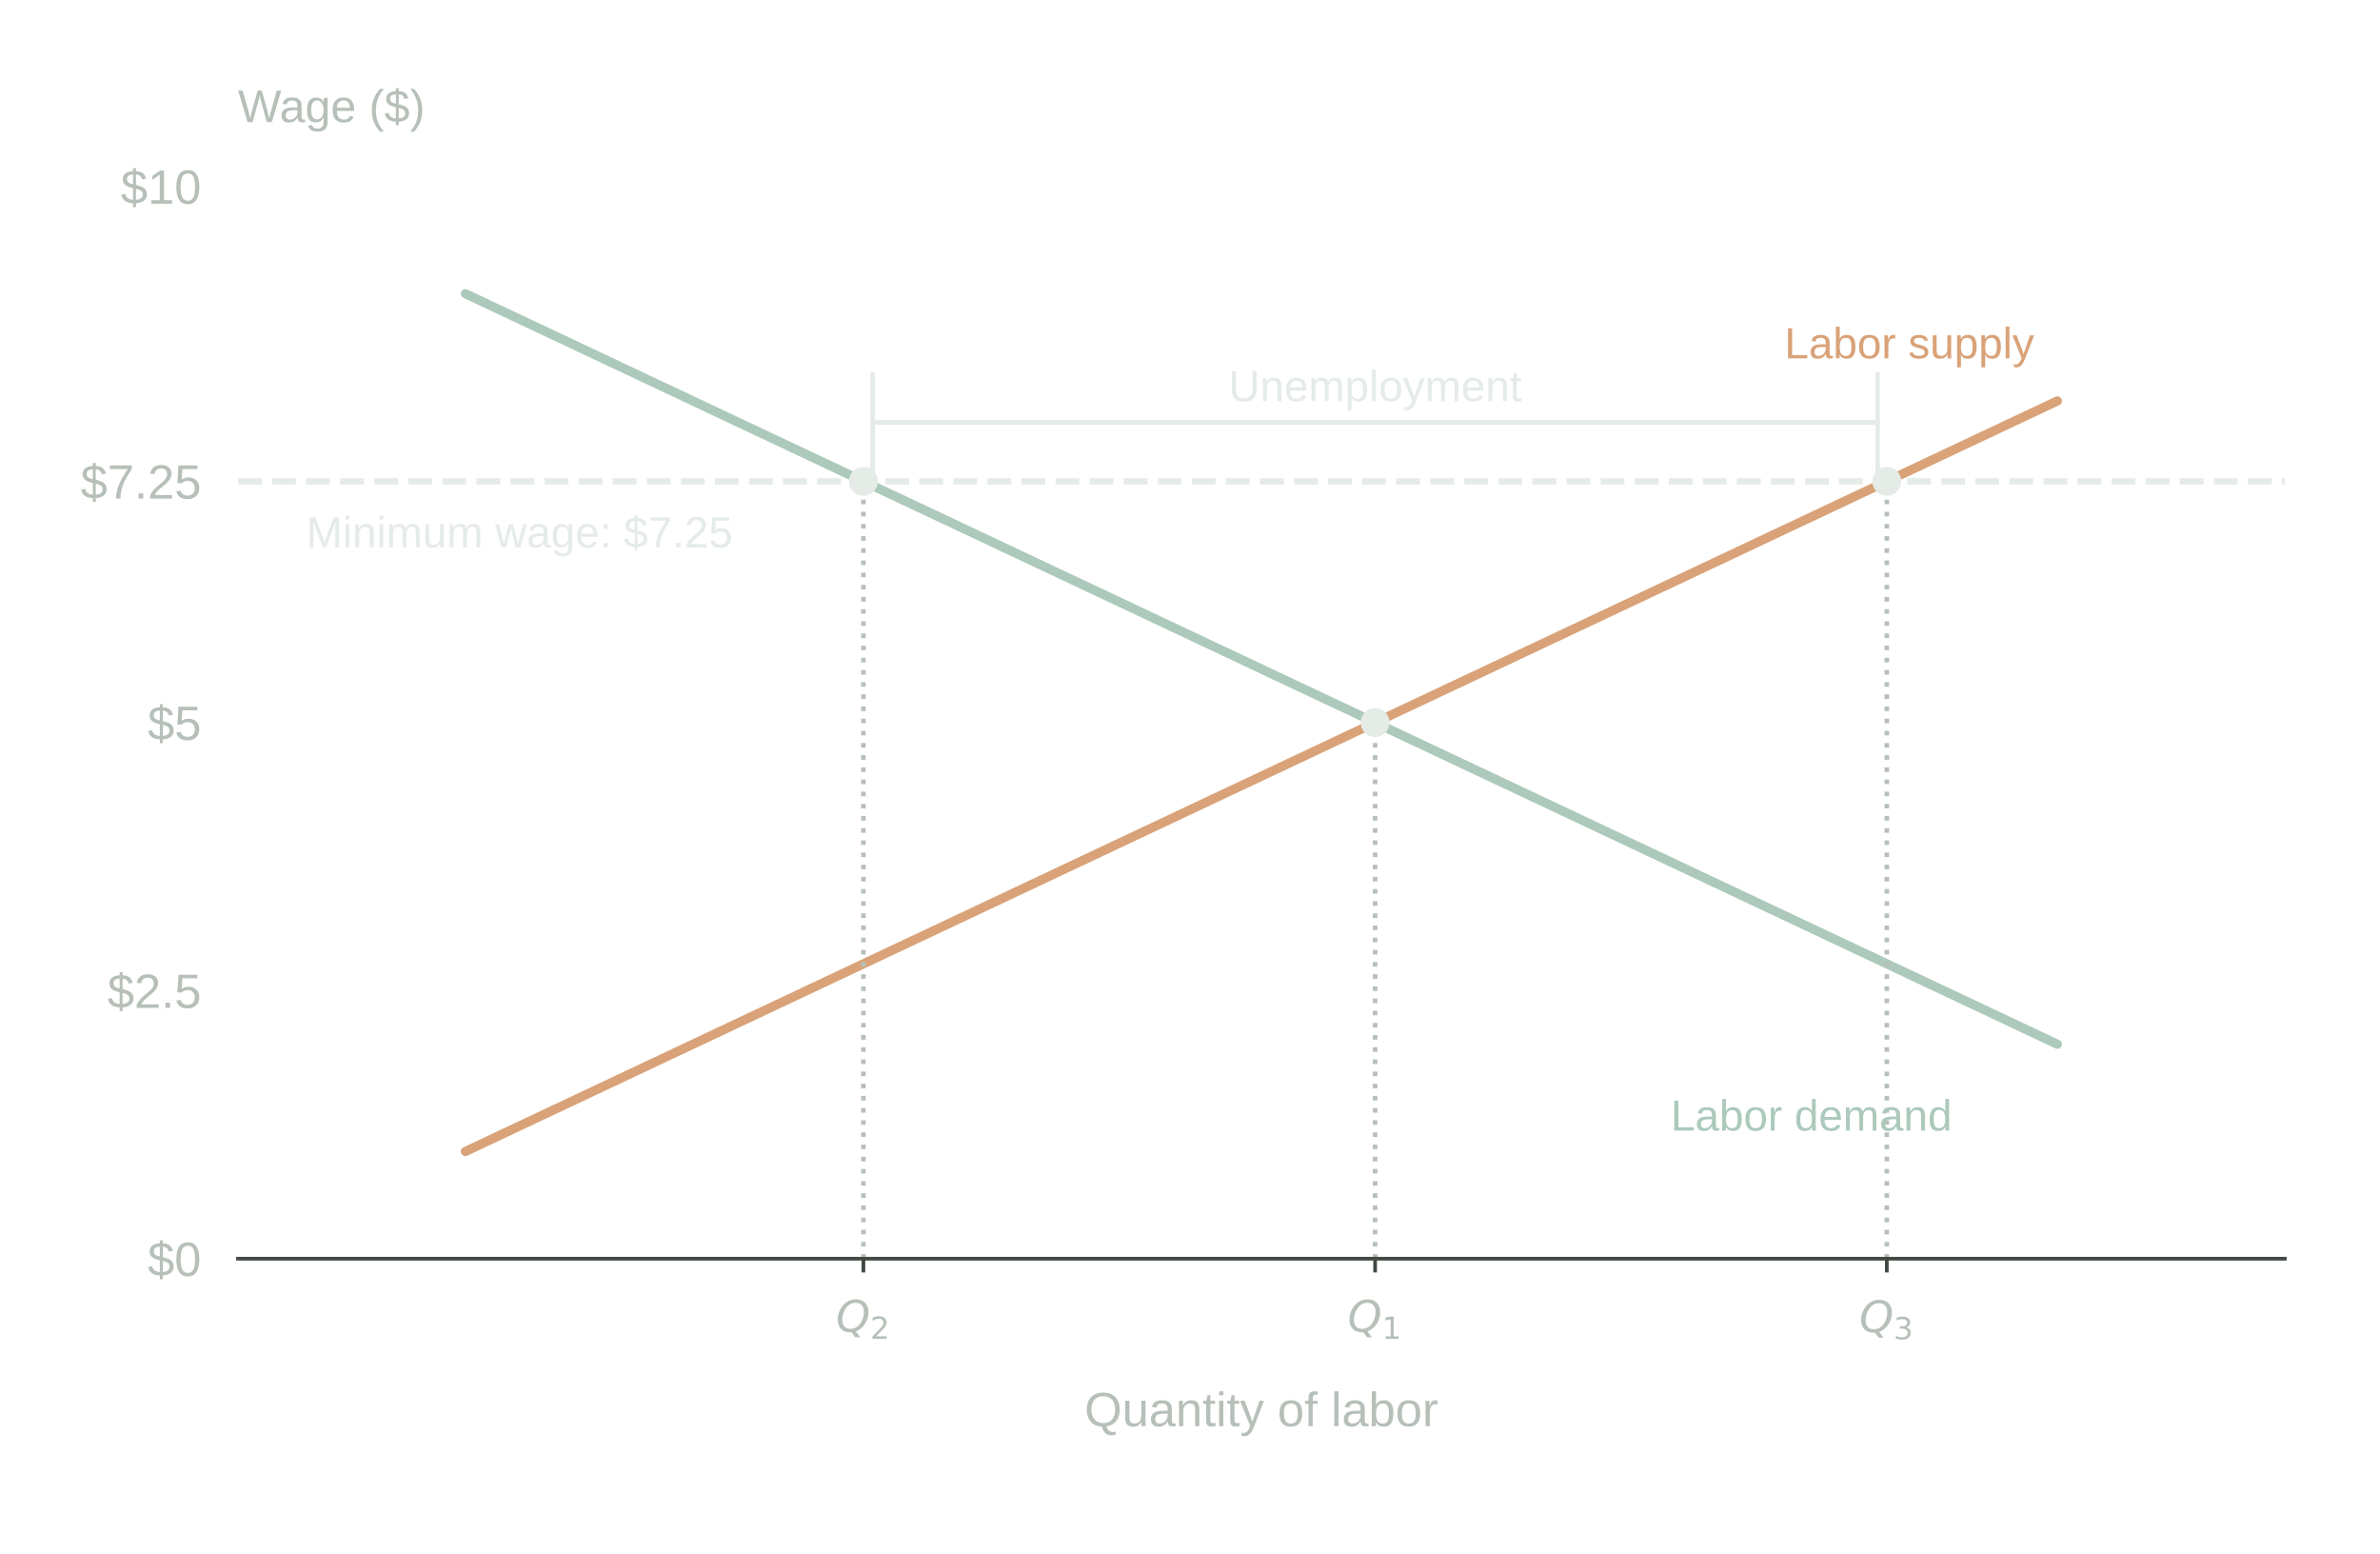
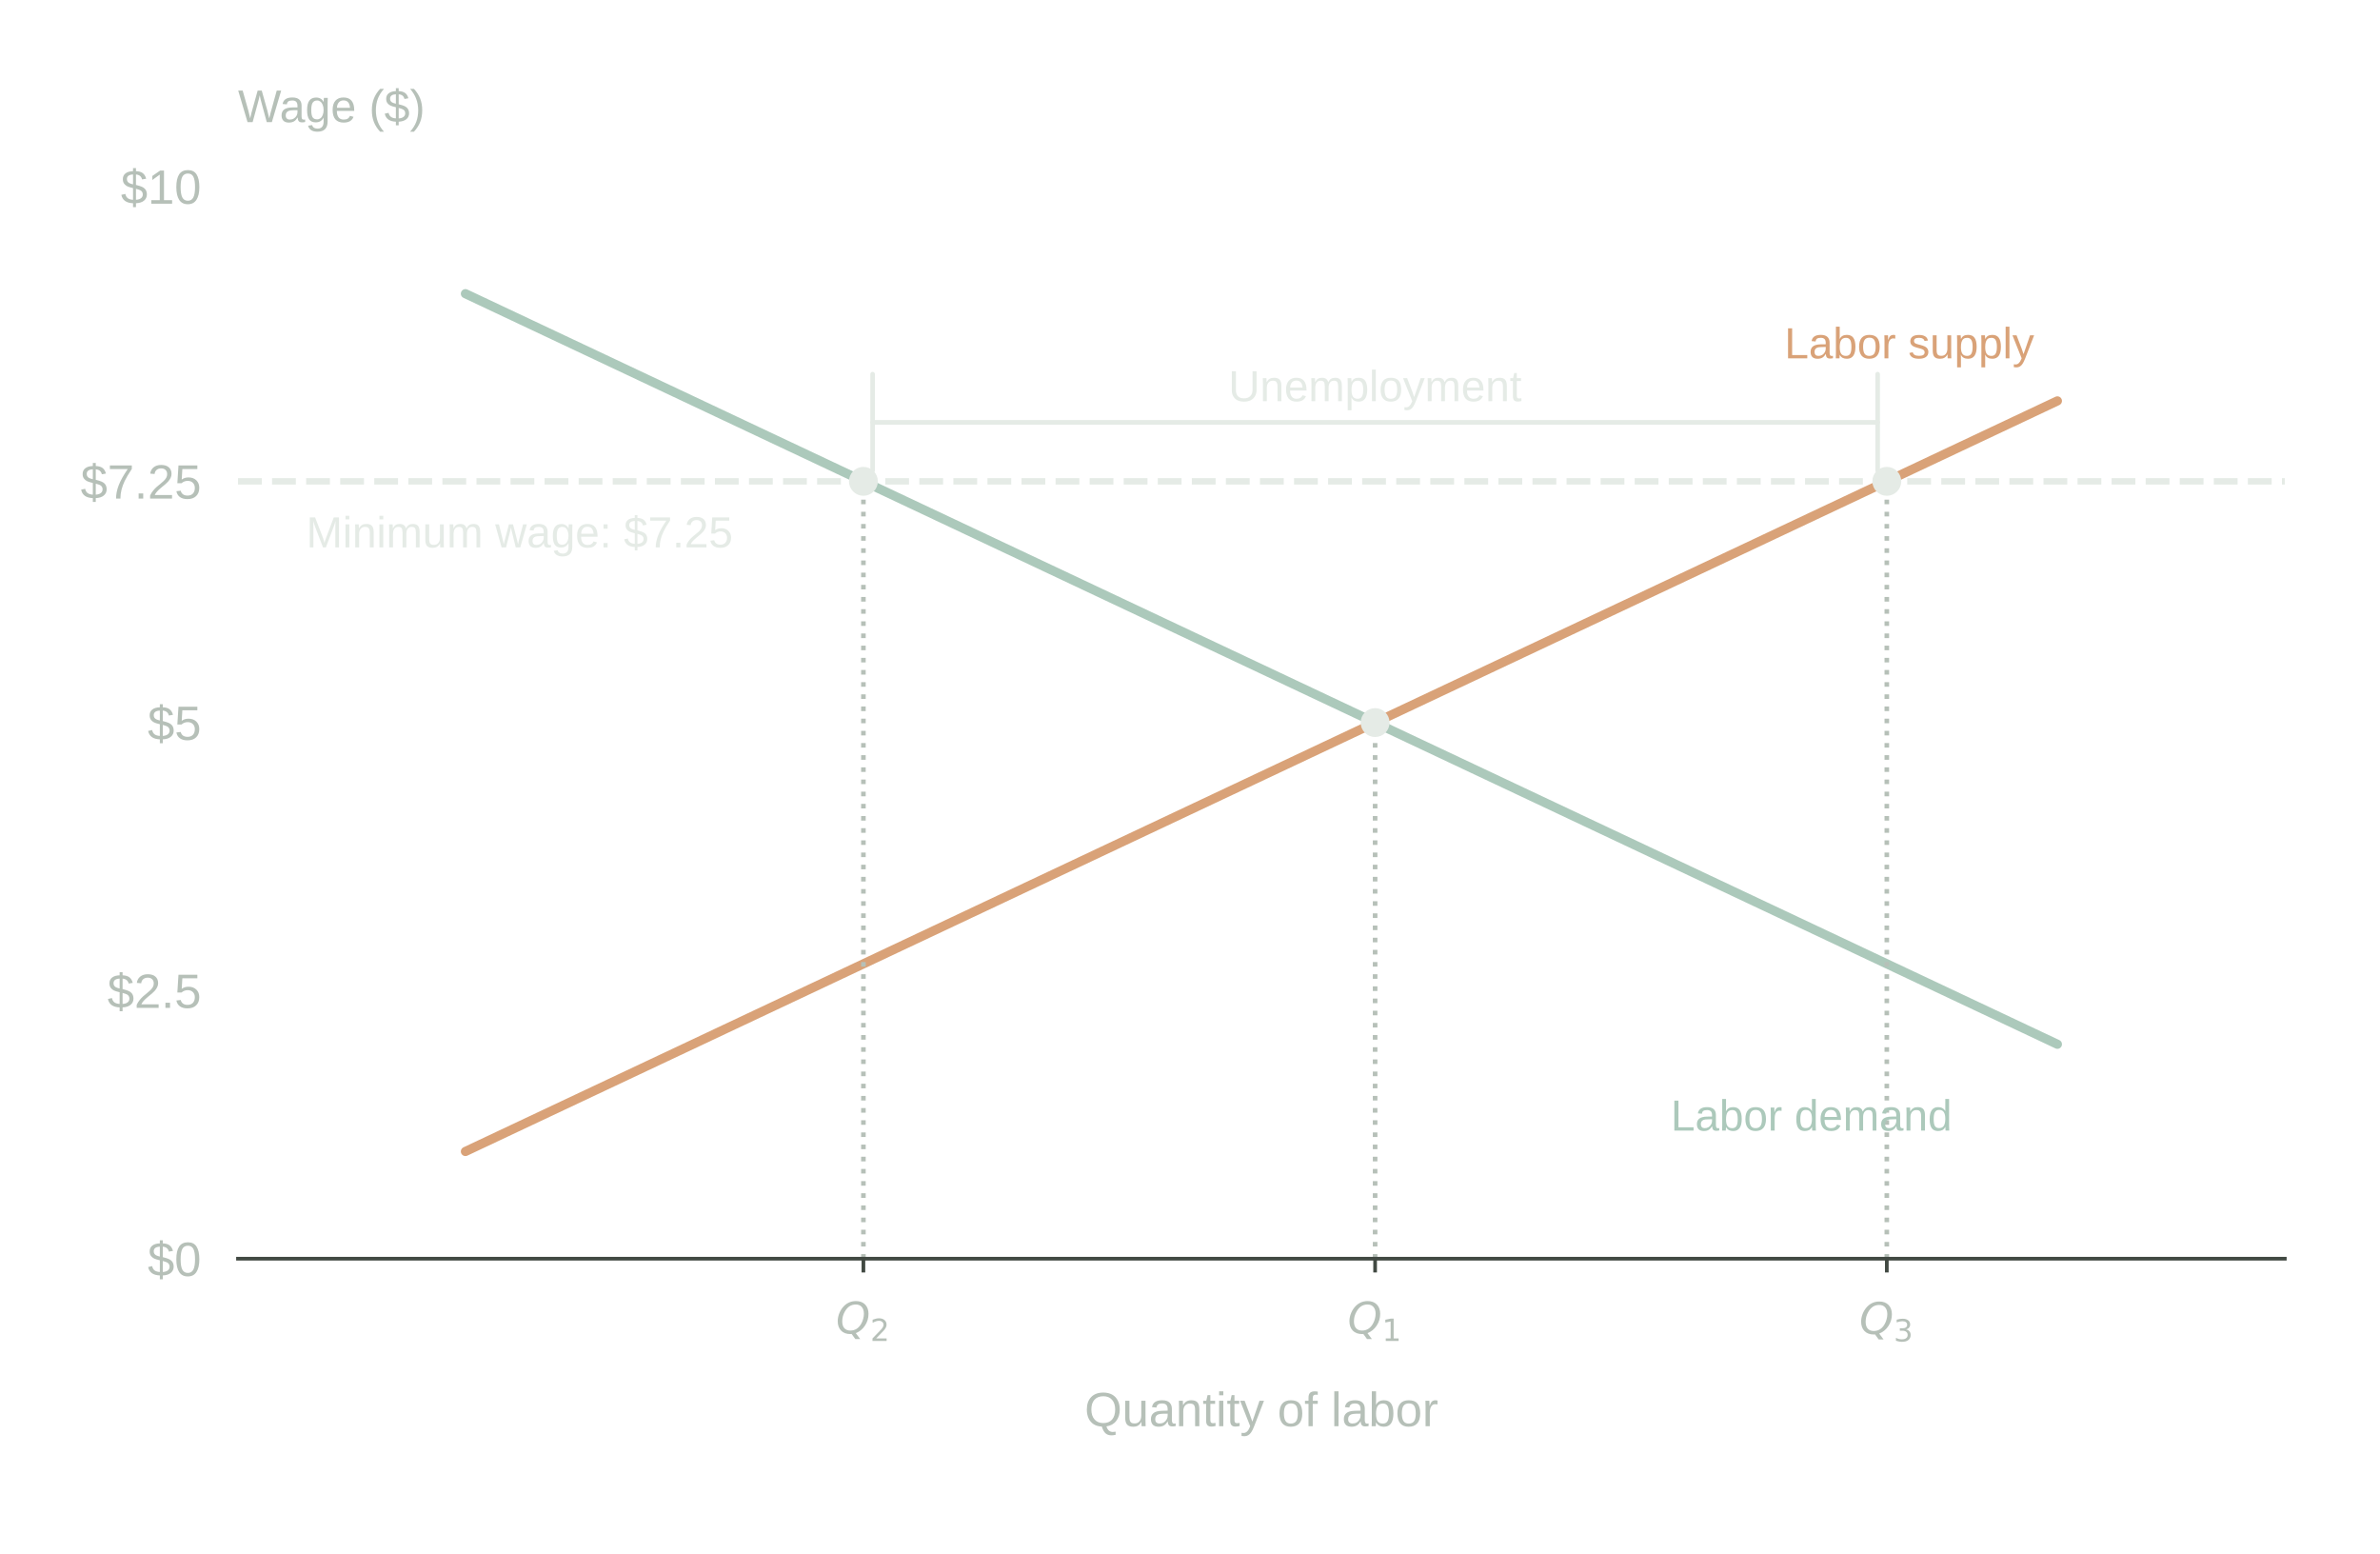
<svg xmlns="http://www.w3.org/2000/svg" xmlns:xlink="http://www.w3.org/1999/xlink" width="518.4pt" height="338.4pt" viewBox="0 0 518.4 338.4" version="1.1">
  <defs>
    <style type="text/css">*{stroke-linejoin: round; stroke-linecap: butt}</style>
  </defs>
  <g id="figure_1">
    <g id="patch_1">
      <path d="M 0 338.4  L 518.4 338.4  L 518.4 0  L 0 0  L 0 338.4  z " style="fill: none; opacity: 0" />
    </g>
    <g id="axes_1">
      <g id="patch_2">
        <path d="M 51.84 274.104  L 497.664 274.104  L 497.664 40.608  L 51.84 40.608  L 51.84 274.104  z " style="fill: none; opacity: 0" />
      </g>
      <g id="matplotlib.axis_1">
        <g id="xtick_1">
          <g id="line2d_1">
            <defs>
-               <path id="macabd62158" d="M 0 0  L 0 3  " style="stroke: #414942; stroke-width: 0.8" />
+               <path id="ma1c6c93580" d="M 0 0  L 0 3  " style="stroke: #414942; stroke-width: 0.8" />
            </defs>
            <g>
-               <use xlink:href="#macabd62158" x="188.064" y="274.104" style="fill: #414942; stroke: #414942; stroke-width: 0.8" />
+               <use xlink:href="#ma1c6c93580" x="188.064" y="274.104" style="fill: #414942; stroke: #414942; stroke-width: 0.8" />
            </g>
          </g>
          <g id="text_1">
            <g style="fill: #b6c0b8" transform="translate(182.079 290.9559)">
              <text>
-                 <tspan style="font: oblique 9.5px 'DejaVu Sans'" x="0" y="-0.953">Q</tspan>
-                 <tspan style="font: 6.65px 'DejaVu Sans'" x="7.478" y="0.608">2</tspan>
+                 <tspan style="font: oblique 9.5px 'DejaVu Sans'" x="0" y="-0.578">Q</tspan>
+                 <tspan style="font: 6.65px 'DejaVu Sans'" x="7.478" y="1.062">2</tspan>
              </text>
            </g>
          </g>
        </g>
        <g id="xtick_2">
          <g id="line2d_2">
            <g>
-               <use xlink:href="#macabd62158" x="299.52" y="274.104" style="fill: #414942; stroke: #414942; stroke-width: 0.8" />
+               <use xlink:href="#ma1c6c93580" x="299.52" y="274.104" style="fill: #414942; stroke: #414942; stroke-width: 0.8" />
            </g>
          </g>
          <g id="text_2">
            <g style="fill: #b6c0b8" transform="translate(293.535 290.9559)">
              <text>
-                 <tspan style="font: oblique 9.5px 'DejaVu Sans'" x="0" y="-0.953">Q</tspan>
-                 <tspan style="font: 6.65px 'DejaVu Sans'" x="7.478" y="0.608">1</tspan>
+                 <tspan style="font: oblique 9.5px 'DejaVu Sans'" x="0" y="-0.578">Q</tspan>
+                 <tspan style="font: 6.65px 'DejaVu Sans'" x="7.478" y="1.062">1</tspan>
              </text>
            </g>
          </g>
        </g>
        <g id="xtick_3">
          <g id="line2d_3">
            <g>
-               <use xlink:href="#macabd62158" x="410.976" y="274.104" style="fill: #414942; stroke: #414942; stroke-width: 0.8" />
+               <use xlink:href="#ma1c6c93580" x="410.976" y="274.104" style="fill: #414942; stroke: #414942; stroke-width: 0.8" />
            </g>
          </g>
          <g id="text_3">
            <g style="fill: #b6c0b8" transform="translate(404.991 291.0509)">
              <text>
-                 <tspan style="font: oblique 9.5px 'DejaVu Sans'" x="0" y="-0.953">Q</tspan>
-                 <tspan style="font: 6.65px 'DejaVu Sans'" x="7.478" y="0.608">3</tspan>
+                 <tspan style="font: oblique 9.5px 'DejaVu Sans'" x="0" y="-0.578">Q</tspan>
+                 <tspan style="font: 6.65px 'DejaVu Sans'" x="7.478" y="1.062">3</tspan>
              </text>
            </g>
          </g>
        </g>
        <g id="text_4">
-           <text style="fill: #b6c0b8; font: 10.5px 'Arial'; text-anchor: middle" x="274.752" y="310.589" transform="rotate(-0, 274.752, 310.5892)">Quantity of labor</text>
+           <text style="fill: #b6c0b8; font: 10.5px 'Arial'; text-anchor: middle" x="274.752" y="310.589" transform="rotate(-0 274.752 310.5892)">Quantity of labor</text>
        </g>
      </g>
      <g id="matplotlib.axis_2">
        <g id="ytick_1">
          <g id="line2d_4" />
          <g id="text_5">
-             <text style="fill: #b6c0b8; font: 10.5px 'Arial'; text-anchor: end" x="43.84" y="277.862" transform="rotate(-0, 43.84, 277.8619)">$0</text>
+             <text style="fill: #b6c0b8; font: 10.5px 'Arial'; text-anchor: end" x="43.84" y="277.862" transform="rotate(-0 43.84 277.8619)">$0</text>
          </g>
        </g>
        <g id="ytick_2">
          <g id="line2d_5" />
          <g id="text_6">
-             <text style="fill: #b6c0b8; font: 10.5px 'Arial'; text-anchor: end" x="43.84" y="219.488" transform="rotate(-0, 43.84, 219.4879)">$2.5</text>
+             <text style="fill: #b6c0b8; font: 10.5px 'Arial'; text-anchor: end" x="43.84" y="219.488" transform="rotate(-0 43.84 219.4879)">$2.5</text>
          </g>
        </g>
        <g id="ytick_3">
          <g id="line2d_6" />
          <g id="text_7">
-             <text style="fill: #b6c0b8; font: 10.5px 'Arial'; text-anchor: end" x="43.84" y="161.114" transform="rotate(-0, 43.84, 161.1139)">$5</text>
+             <text style="fill: #b6c0b8; font: 10.5px 'Arial'; text-anchor: end" x="43.84" y="161.114" transform="rotate(-0 43.84 161.1139)">$5</text>
          </g>
        </g>
        <g id="ytick_4">
          <g id="line2d_7" />
          <g id="text_8">
-             <text style="fill: #b6c0b8; font: 10.5px 'Arial'; text-anchor: end" x="43.84" y="108.577" transform="rotate(-0, 43.84, 108.5773)">$7.25</text>
+             <text style="fill: #b6c0b8; font: 10.5px 'Arial'; text-anchor: end" x="43.84" y="108.577" transform="rotate(-0 43.84 108.5773)">$7.25</text>
          </g>
        </g>
        <g id="ytick_5">
          <g id="line2d_8" />
          <g id="text_9">
-             <text style="fill: #b6c0b8; font: 10.5px 'Arial'; text-anchor: end" x="43.84" y="44.366" transform="rotate(-0, 43.84, 44.36585)">$10</text>
+             <text style="fill: #b6c0b8; font: 10.5px 'Arial'; text-anchor: end" x="43.84" y="44.366" transform="rotate(-0 43.84 44.36585)">$10</text>
          </g>
        </g>
      </g>
      <g id="line2d_9">
-         <path d="M 101.376 63.958  L 108.453 67.293  L 115.529 70.629  L 122.606 73.965  L 129.682 77.3  L 136.759 80.636  L 143.835 83.972  L 150.912 87.307  L 157.989 90.643  L 165.065 93.979  L 172.142 97.314  L 179.218 100.65  L 186.295 103.985  L 193.371 107.321  L 200.448 110.657  L 207.525 113.992  L 214.601 117.328  L 221.678 120.664  L 228.754 123.999  L 235.831 127.335  L 242.907 130.671  L 249.984 134.006  L 257.061 137.342  L 264.137 140.678  L 271.214 144.013  L 278.29 147.349  L 285.367 150.685  L 292.443 154.02  L 299.52 157.356  L 306.597 160.692  L 313.673 164.027  L 320.75 167.363  L 327.826 170.699  L 334.903 174.034  L 341.979 177.37  L 349.056 180.706  L 356.133 184.041  L 363.209 187.377  L 370.286 190.713  L 377.362 194.048  L 384.439 197.384  L 391.515 200.72  L 398.592 204.055  L 405.669 207.391  L 412.745 210.727  L 419.822 214.062  L 426.898 217.398  L 433.975 220.733  L 441.051 224.069  L 448.128 227.405  " clip-path="url(#p4534eb197c)" style="fill: none; stroke: #acc9bb; stroke-width: 2; stroke-linecap: round" />
+         <path d="M 101.376 63.958  L 108.453 67.293  L 115.529 70.629  L 122.606 73.965  L 129.682 77.3  L 136.759 80.636  L 143.835 83.972  L 150.912 87.307  L 157.989 90.643  L 165.065 93.979  L 172.142 97.314  L 179.218 100.65  L 186.295 103.985  L 193.371 107.321  L 200.448 110.657  L 207.525 113.992  L 214.601 117.328  L 221.678 120.664  L 228.754 123.999  L 235.831 127.335  L 242.907 130.671  L 249.984 134.006  L 257.061 137.342  L 264.137 140.678  L 271.214 144.013  L 278.29 147.349  L 285.367 150.685  L 292.443 154.02  L 299.52 157.356  L 306.597 160.692  L 313.673 164.027  L 320.75 167.363  L 327.826 170.699  L 334.903 174.034  L 341.979 177.37  L 349.056 180.706  L 356.133 184.041  L 363.209 187.377  L 370.286 190.713  L 377.362 194.048  L 384.439 197.384  L 391.515 200.72  L 398.592 204.055  L 405.669 207.391  L 412.745 210.727  L 419.822 214.062  L 426.898 217.398  L 433.975 220.733  L 441.051 224.069  L 448.128 227.405  " clip-path="url(#p7e0a49b181)" style="fill: none; stroke: #acc9bb; stroke-width: 2; stroke-linecap: round" />
      </g>
      <g id="line2d_10">
-         <path d="M 101.376 250.754  L 108.453 247.419  L 115.529 244.083  L 122.606 240.747  L 129.682 237.412  L 136.759 234.076  L 143.835 230.74  L 150.912 227.405  L 157.989 224.069  L 165.065 220.733  L 172.142 217.398  L 179.218 214.062  L 186.295 210.727  L 193.371 207.391  L 200.448 204.055  L 207.525 200.72  L 214.601 197.384  L 221.678 194.048  L 228.754 190.713  L 235.831 187.377  L 242.907 184.041  L 249.984 180.706  L 257.061 177.37  L 264.137 174.034  L 271.214 170.699  L 278.29 167.363  L 285.367 164.027  L 292.443 160.692  L 299.52 157.356  L 306.597 154.02  L 313.673 150.685  L 320.75 147.349  L 327.826 144.013  L 334.903 140.678  L 341.979 137.342  L 349.056 134.006  L 356.133 130.671  L 363.209 127.335  L 370.286 123.999  L 377.362 120.664  L 384.439 117.328  L 391.515 113.992  L 398.592 110.657  L 405.669 107.321  L 412.745 103.985  L 419.822 100.65  L 426.898 97.314  L 433.975 93.979  L 441.051 90.643  L 448.128 87.307  " clip-path="url(#p4534eb197c)" style="fill: none; stroke: #d9a278; stroke-width: 2; stroke-linecap: round" />
+         <path d="M 101.376 250.754  L 108.453 247.419  L 115.529 244.083  L 122.606 240.747  L 129.682 237.412  L 136.759 234.076  L 143.835 230.74  L 150.912 227.405  L 157.989 224.069  L 165.065 220.733  L 172.142 217.398  L 179.218 214.062  L 186.295 210.727  L 193.371 207.391  L 200.448 204.055  L 207.525 200.72  L 214.601 197.384  L 221.678 194.048  L 228.754 190.713  L 235.831 187.377  L 242.907 184.041  L 249.984 180.706  L 257.061 177.37  L 264.137 174.034  L 271.214 170.699  L 278.29 167.363  L 285.367 164.027  L 292.443 160.692  L 299.52 157.356  L 306.597 154.02  L 313.673 150.685  L 320.75 147.349  L 327.826 144.013  L 334.903 140.678  L 341.979 137.342  L 349.056 134.006  L 356.133 130.671  L 363.209 127.335  L 370.286 123.999  L 377.362 120.664  L 384.439 117.328  L 391.515 113.992  L 398.592 110.657  L 405.669 107.321  L 412.745 103.985  L 419.822 100.65  L 426.898 97.314  L 433.975 93.979  L 441.051 90.643  L 448.128 87.307  " clip-path="url(#p7e0a49b181)" style="fill: none; stroke: #d9a278; stroke-width: 2; stroke-linecap: round" />
      </g>
      <g id="line2d_11">
-         <path d="M 51.84 104.819  L 497.664 104.819  " clip-path="url(#p4534eb197c)" style="fill: none; stroke-dasharray: 5.18,2.24; stroke-dashoffset: 0; stroke: #e5ebe6; stroke-width: 1.4" />
+         <path d="M 51.84 104.819  L 497.664 104.819  " clip-path="url(#p7e0a49b181)" style="fill: none; stroke-dasharray: 5.18,2.24; stroke-dashoffset: 0; stroke: #e5ebe6; stroke-width: 1.4" />
      </g>
      <g id="line2d_12">
-         <path d="M 188.064 274.104  L 188.064 104.819  " clip-path="url(#p4534eb197c)" style="fill: none; stroke-dasharray: 1,1.65; stroke-dashoffset: 0; stroke: #b6c0b8" />
+         <path d="M 188.064 274.104  L 188.064 104.819  " clip-path="url(#p7e0a49b181)" style="fill: none; stroke-dasharray: 1,1.65; stroke-dashoffset: 0; stroke: #b6c0b8" />
      </g>
      <g id="line2d_13">
-         <path d="M 299.52 274.104  L 299.52 157.356  " clip-path="url(#p4534eb197c)" style="fill: none; stroke-dasharray: 1,1.65; stroke-dashoffset: 0; stroke: #b6c0b8" />
+         <path d="M 299.52 274.104  L 299.52 157.356  " clip-path="url(#p7e0a49b181)" style="fill: none; stroke-dasharray: 1,1.65; stroke-dashoffset: 0; stroke: #b6c0b8" />
      </g>
      <g id="line2d_14">
-         <path d="M 410.976 274.104  L 410.976 104.819  " clip-path="url(#p4534eb197c)" style="fill: none; stroke-dasharray: 1,1.65; stroke-dashoffset: 0; stroke: #b6c0b8" />
+         <path d="M 410.976 274.104  L 410.976 104.819  " clip-path="url(#p7e0a49b181)" style="fill: none; stroke-dasharray: 1,1.65; stroke-dashoffset: 0; stroke: #b6c0b8" />
      </g>
      <g id="patch_3">
        <path d="M 51.84 274.104  L 497.664 274.104  " style="fill: none; stroke: #414942; stroke-width: 0.8; stroke-linejoin: miter; stroke-linecap: square" />
      </g>
      <g id="text_10">
-         <text style="fill: #b6c0b8; font: 10px 'Arial'; text-anchor: start" x="51.84" y="26.598" transform="rotate(-0, 51.84, 26.59824)">Wage ($)</text>
+         <text style="fill: #b6c0b8; font: 10px 'Arial'; text-anchor: start" x="51.84" y="26.598" transform="rotate(-0 51.84 26.59824)">Wage ($)</text>
      </g>
      <g id="text_11">
-         <text style="fill: #acc9bb; font: 9.5px 'Arial'; text-anchor: start" x="363.917" y="246.205" transform="rotate(-0, 363.9168, 246.2054)">Labor demand</text>
+         <text style="fill: #acc9bb; font: 9.5px 'Arial'; text-anchor: start" x="363.917" y="246.205" transform="rotate(-0 363.9168 246.2054)">Labor demand</text>
      </g>
      <g id="text_12">
-         <text style="fill: #d9a278; font: 9.5px 'Arial'; text-anchor: start" x="388.685" y="78.033" transform="rotate(-0, 388.6848, 78.03263)">Labor supply</text>
+         <text style="fill: #d9a278; font: 9.5px 'Arial'; text-anchor: start" x="388.685" y="78.033" transform="rotate(-0 388.6848 78.03263)">Labor supply</text>
      </g>
      <g id="text_13">
-         <text style="fill: #e5ebe6; font: 9.5px 'Arial'; text-anchor: start" x="66.701" y="119.208" transform="rotate(-0, 66.7008, 119.2076)">Minimum wage: $7.25</text>
+         <text style="fill: #e5ebe6; font: 9.5px 'Arial'; text-anchor: start" x="66.701" y="119.208" transform="rotate(-0 66.7008 119.2076)">Minimum wage: $7.25</text>
      </g>
      <g id="patch_4">
        <path d="M 408.979 91.977  Q 299.521 91.977 190.063 91.977  " style="fill: none; stroke: #e5ebe6; stroke-linecap: round" />
        <path d="M 408.979 102.477  L 408.979 102.477  L 408.979 81.477  L 408.979 81.477  " style="fill: none; stroke: #e5ebe6; stroke-linecap: round" />
        <path d="M 190.063 81.477  L 190.063 81.477  L 190.063 102.477  L 190.063 102.477  " style="fill: none; stroke: #e5ebe6; stroke-linecap: round" />
      </g>
      <g id="text_14">
-         <text style="fill: #e5ebe6; font: 9.5px 'Arial'; text-anchor: middle" x="299.52" y="87.372" transform="rotate(-0, 299.52, 87.37247)">Unemployment</text>
+         <text style="fill: #e5ebe6; font: 9.5px 'Arial'; text-anchor: middle" x="299.52" y="87.372" transform="rotate(-0 299.52 87.37247)">Unemployment</text>
      </g>
      <g id="PathCollection_1">
        <defs>
-           <path id="m24c97b8c5a" d="M 0 2.646  C 0.702 2.646 1.375 2.367 1.871 1.871  C 2.367 1.375 2.646 0.702 2.646 0  C 2.646 -0.702 2.367 -1.375 1.871 -1.871  C 1.375 -2.367 0.702 -2.646 0 -2.646  C -0.702 -2.646 -1.375 -2.367 -1.871 -1.871  C -2.367 -1.375 -2.646 -0.702 -2.646 0  C -2.646 0.702 -2.367 1.375 -1.871 1.871  C -1.375 2.367 -0.702 2.646 0 2.646  z " style="stroke: #e5ebe6" />
+           <path id="m144c0c7681" d="M 0 2.646  C 0.702 2.646 1.375 2.367 1.871 1.871  C 2.367 1.375 2.646 0.702 2.646 0  C 2.646 -0.702 2.367 -1.375 1.871 -1.871  C 1.375 -2.367 0.702 -2.646 0 -2.646  C -0.702 -2.646 -1.375 -2.367 -1.871 -1.871  C -2.367 -1.375 -2.646 -0.702 -2.646 0  C -2.646 0.702 -2.367 1.375 -1.871 1.871  C -1.375 2.367 -0.702 2.646 0 2.646  z " style="stroke: #e5ebe6" />
        </defs>
-         <g clip-path="url(#p4534eb197c)">
-           <use xlink:href="#m24c97b8c5a" x="188.064" y="104.819" style="fill: #e5ebe6; stroke: #e5ebe6" />
+         <g clip-path="url(#p7e0a49b181)">
+           <use xlink:href="#m144c0c7681" x="188.064" y="104.819" style="fill: #e5ebe6; stroke: #e5ebe6" />
        </g>
      </g>
      <g id="PathCollection_2">
-         <g clip-path="url(#p4534eb197c)">
-           <use xlink:href="#m24c97b8c5a" x="299.52" y="157.356" style="fill: #e5ebe6; stroke: #e5ebe6" />
+         <g clip-path="url(#p7e0a49b181)">
+           <use xlink:href="#m144c0c7681" x="299.52" y="157.356" style="fill: #e5ebe6; stroke: #e5ebe6" />
        </g>
      </g>
      <g id="PathCollection_3">
-         <g clip-path="url(#p4534eb197c)">
-           <use xlink:href="#m24c97b8c5a" x="410.976" y="104.819" style="fill: #e5ebe6; stroke: #e5ebe6" />
+         <g clip-path="url(#p7e0a49b181)">
+           <use xlink:href="#m144c0c7681" x="410.976" y="104.819" style="fill: #e5ebe6; stroke: #e5ebe6" />
        </g>
      </g>
    </g>
  </g>
  <defs>
-     <clipPath id="p4534eb197c">
+     <clipPath id="p7e0a49b181">
      <rect x="51.84" y="40.608" width="445.824" height="233.496" />
    </clipPath>
  </defs>
</svg>
